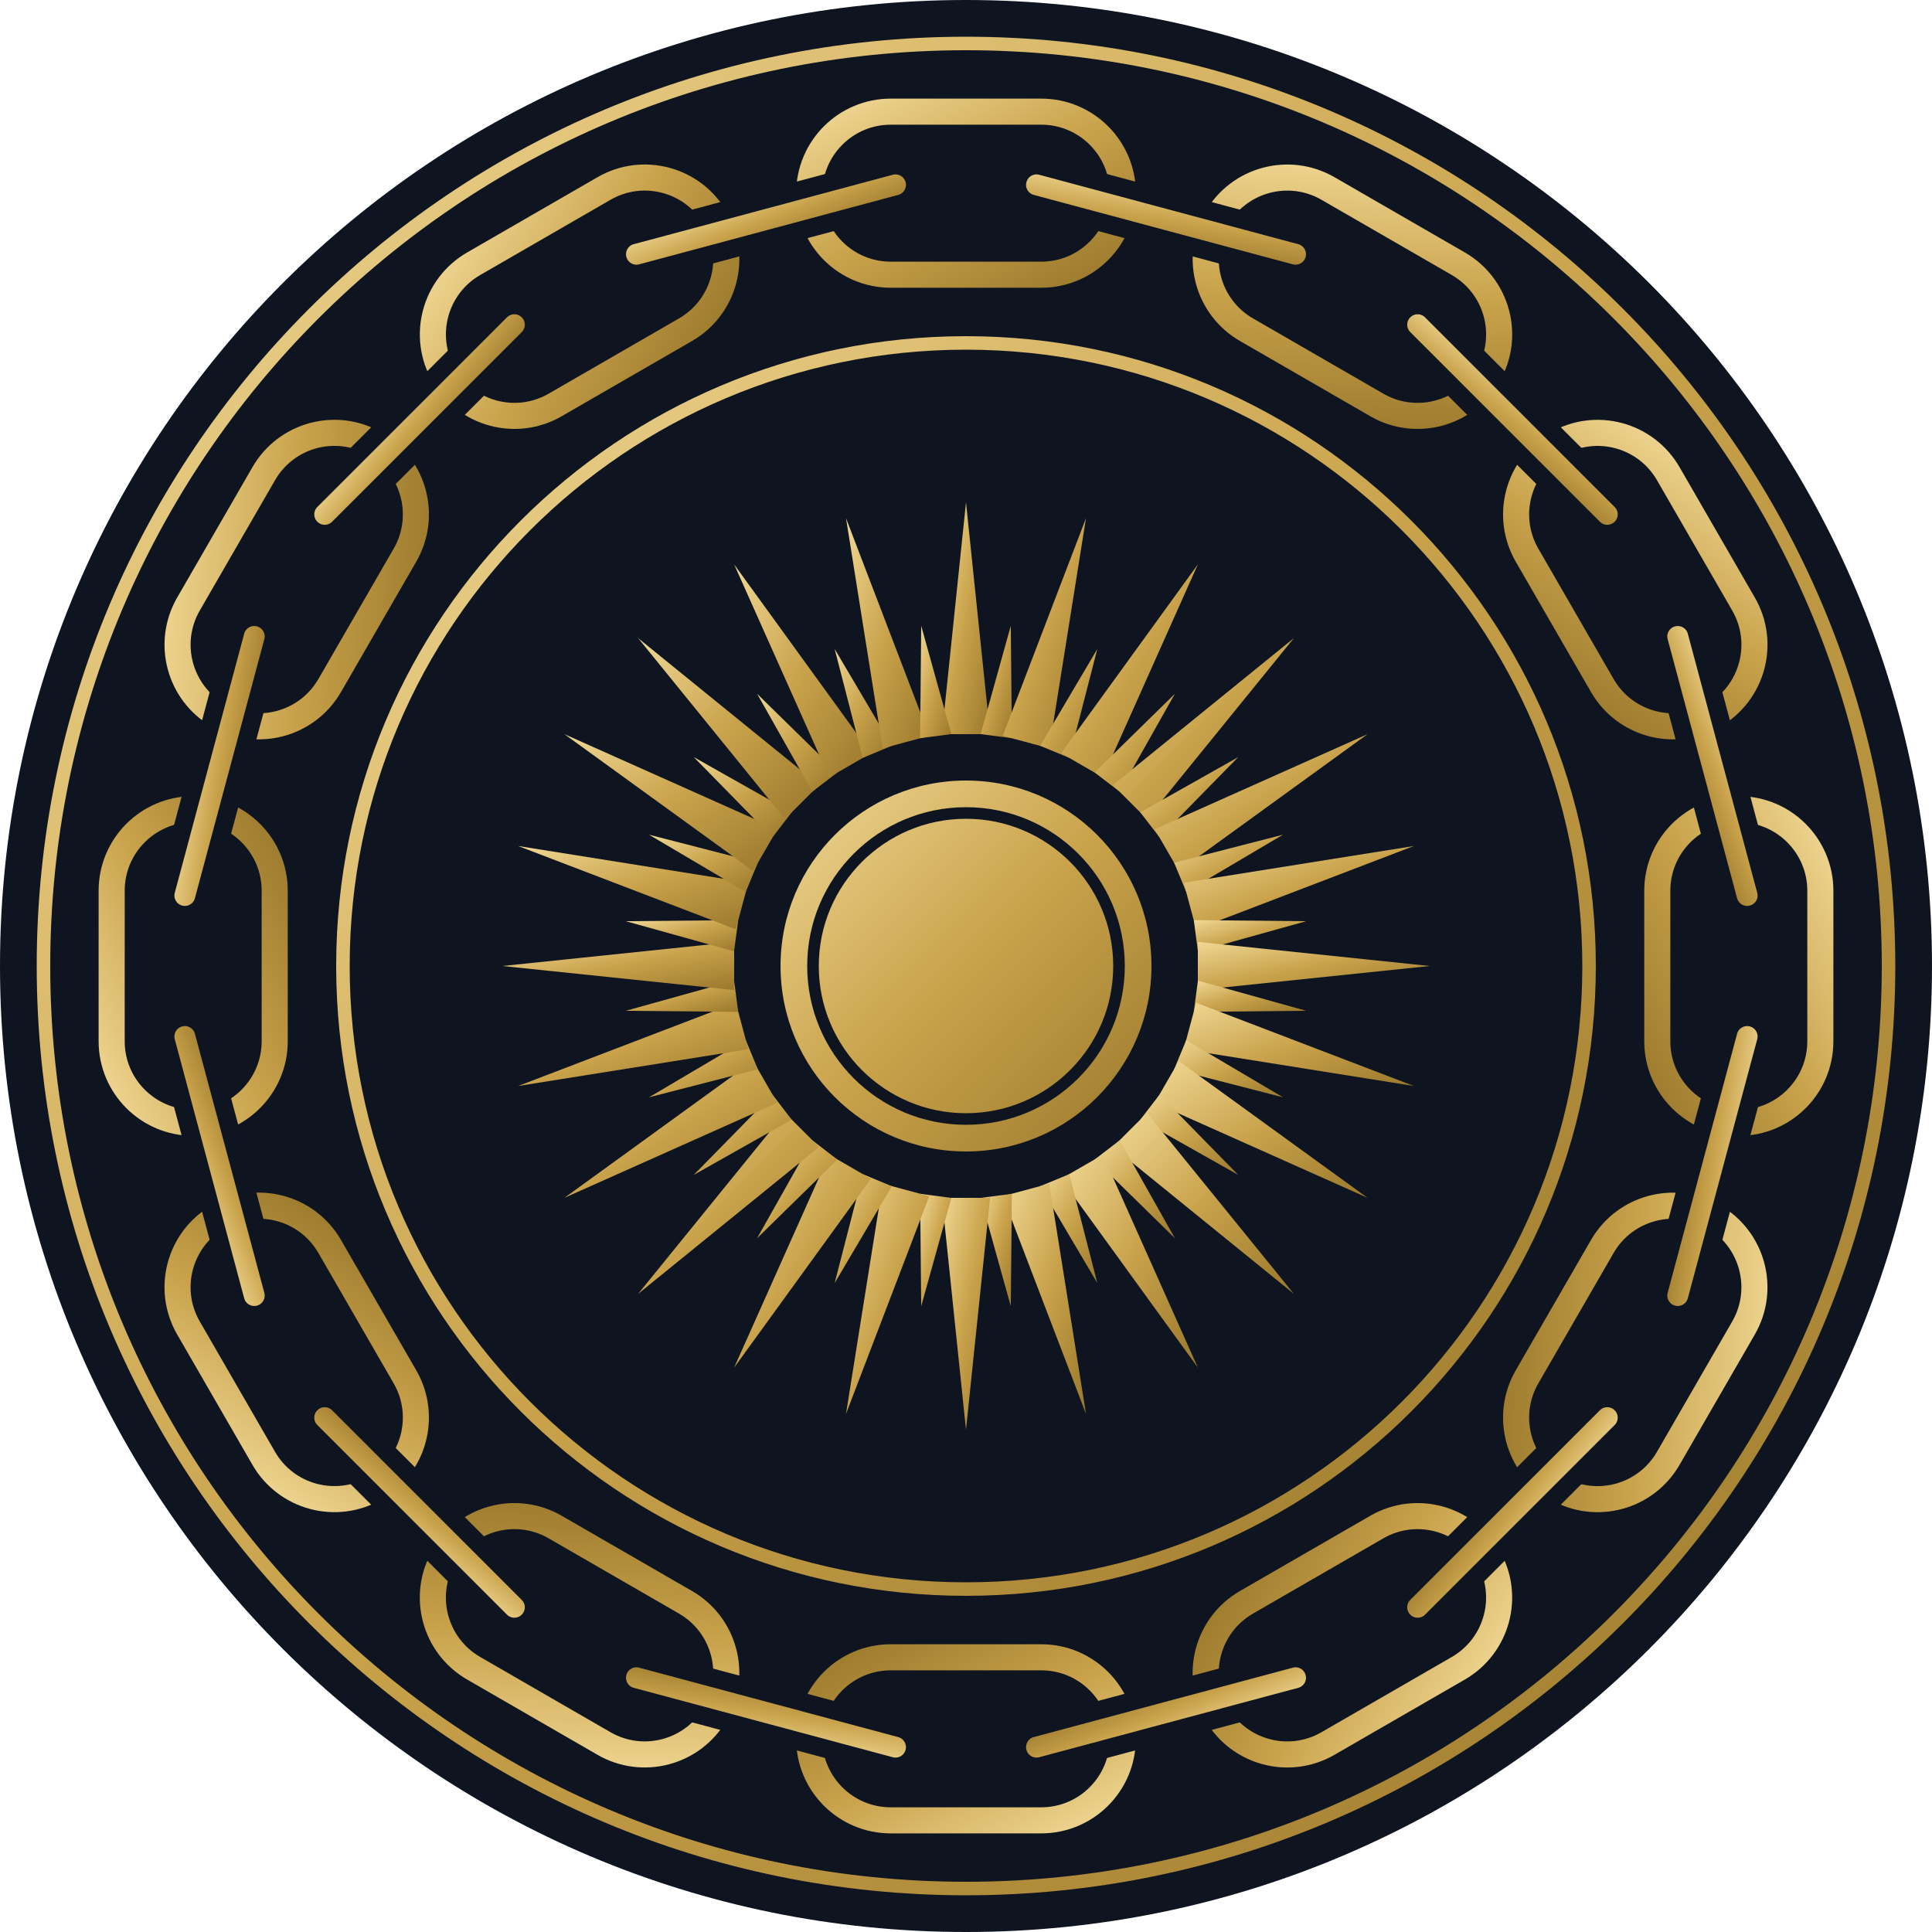
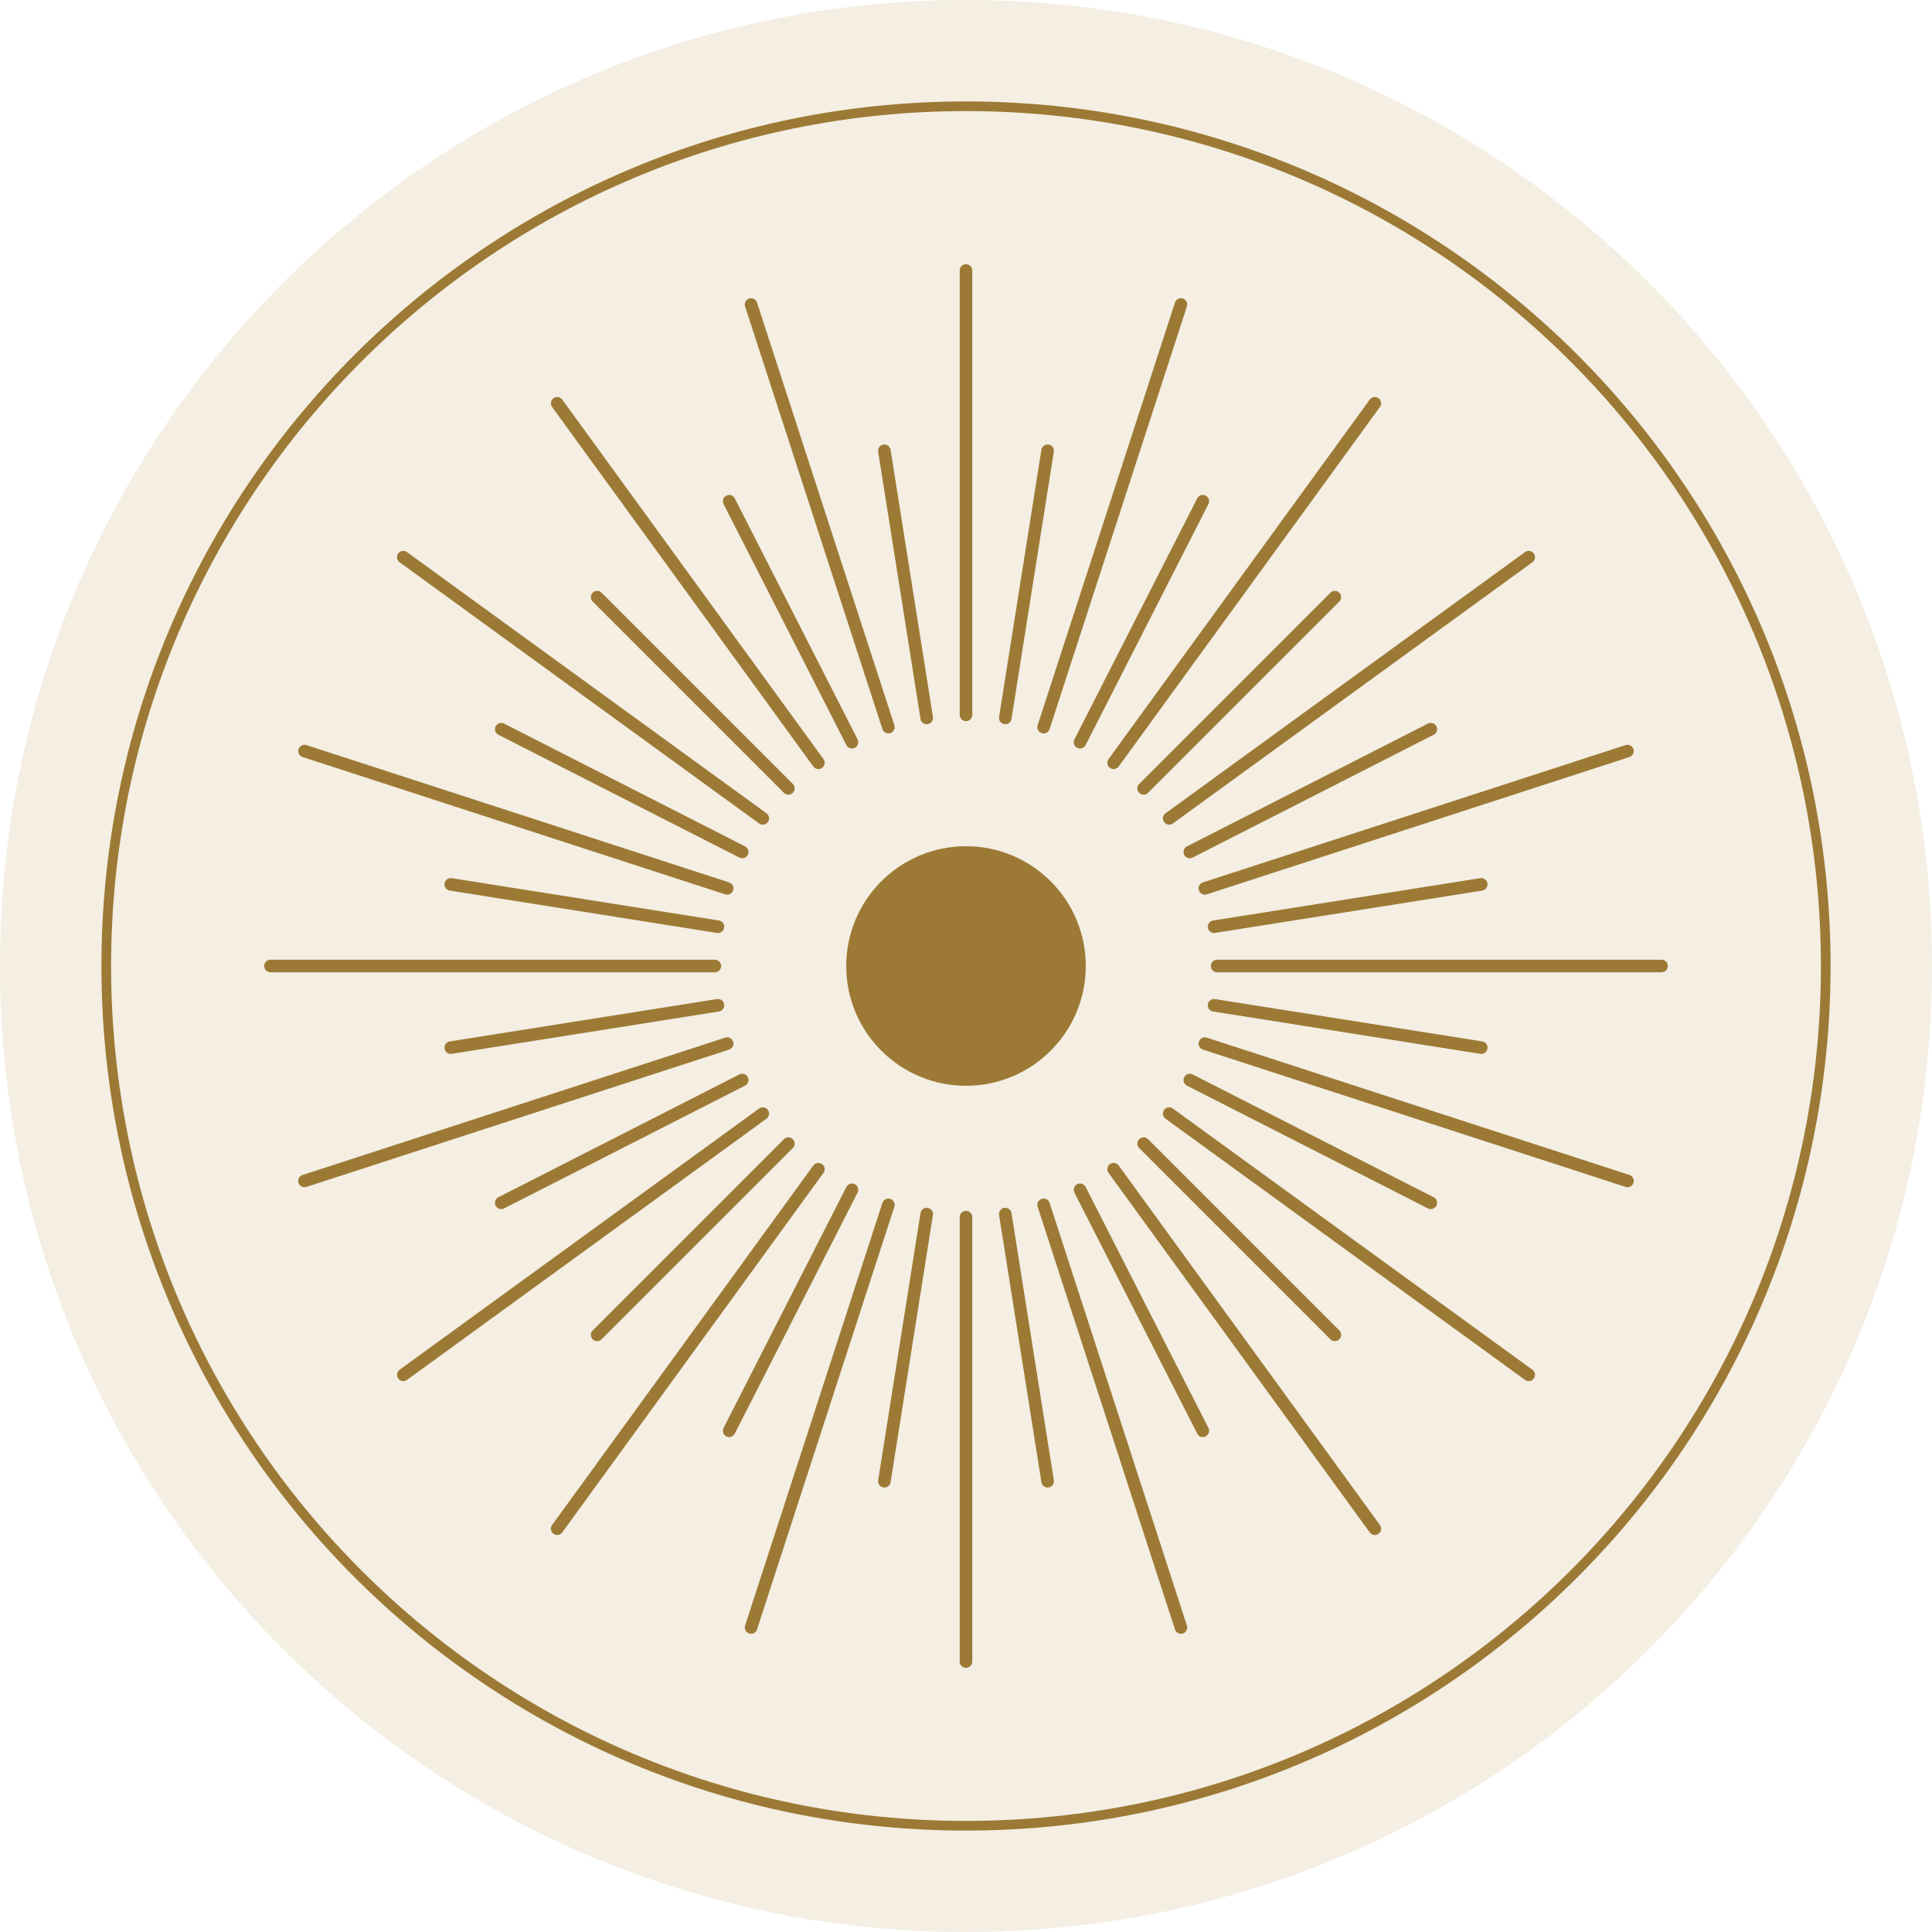
<svg xmlns="http://www.w3.org/2000/svg" viewBox="0 0 512 512" width="512" height="512">
-   <defs>
-     <linearGradient id="g" x1="0" y1="0" x2="1" y2="1">
-       <stop offset="0" stop-color="#f0d895" />
-       <stop offset=".5" stop-color="#c9a24b" />
-       <stop offset="1" stop-color="#9a782c" />
-     </linearGradient>
-   </defs>
-   <circle cx="256.0" cy="256.0" r="256.0" fill="#0e1520" />
-   <circle cx="256.0" cy="256.0" r="244.48" fill="none" stroke="url(#g)" stroke-width="3.58" />
-   <g transform="translate(256.00,51.20) rotate(0.00)">
-     <rect x="-41.55" y="-21.61" width="83.11" height="43.21" rx="21.61" fill="none" stroke="#0e1520" stroke-width="15.21" />
-     <rect x="-41.55" y="-21.61" width="83.11" height="43.21" rx="21.61" fill="none" stroke="url(#g)" stroke-width="6.91" />
-   </g>
-   <g transform="translate(358.40,78.64) rotate(30.00)">
-     <rect x="-41.55" y="-21.61" width="83.11" height="43.21" rx="21.61" fill="none" stroke="#0e1520" stroke-width="15.21" />
-     <rect x="-41.55" y="-21.61" width="83.11" height="43.21" rx="21.61" fill="none" stroke="url(#g)" stroke-width="6.91" />
-   </g>
-   <g transform="translate(433.36,153.60) rotate(60.00)">
-     <rect x="-41.55" y="-21.61" width="83.11" height="43.21" rx="21.61" fill="none" stroke="#0e1520" stroke-width="15.21" />
-     <rect x="-41.55" y="-21.61" width="83.11" height="43.21" rx="21.61" fill="none" stroke="url(#g)" stroke-width="6.91" />
-   </g>
-   <g transform="translate(460.80,256.00) rotate(90.00)">
-     <rect x="-41.55" y="-21.61" width="83.11" height="43.21" rx="21.61" fill="none" stroke="#0e1520" stroke-width="15.21" />
-     <rect x="-41.55" y="-21.61" width="83.11" height="43.21" rx="21.61" fill="none" stroke="url(#g)" stroke-width="6.91" />
-   </g>
-   <g transform="translate(433.36,358.40) rotate(120.00)">
-     <rect x="-41.55" y="-21.61" width="83.11" height="43.21" rx="21.61" fill="none" stroke="#0e1520" stroke-width="15.21" />
-     <rect x="-41.55" y="-21.61" width="83.11" height="43.21" rx="21.61" fill="none" stroke="url(#g)" stroke-width="6.91" />
-   </g>
-   <g transform="translate(358.40,433.36) rotate(150.00)">
-     <rect x="-41.55" y="-21.61" width="83.11" height="43.21" rx="21.61" fill="none" stroke="#0e1520" stroke-width="15.21" />
-     <rect x="-41.55" y="-21.61" width="83.11" height="43.21" rx="21.61" fill="none" stroke="url(#g)" stroke-width="6.91" />
-   </g>
-   <g transform="translate(256.00,460.80) rotate(180.00)">
-     <rect x="-41.55" y="-21.61" width="83.11" height="43.21" rx="21.61" fill="none" stroke="#0e1520" stroke-width="15.21" />
-     <rect x="-41.55" y="-21.61" width="83.11" height="43.21" rx="21.61" fill="none" stroke="url(#g)" stroke-width="6.91" />
-   </g>
-   <g transform="translate(153.60,433.36) rotate(210.00)">
-     <rect x="-41.55" y="-21.61" width="83.11" height="43.21" rx="21.61" fill="none" stroke="#0e1520" stroke-width="15.21" />
-     <rect x="-41.55" y="-21.61" width="83.11" height="43.21" rx="21.61" fill="none" stroke="url(#g)" stroke-width="6.91" />
-   </g>
-   <g transform="translate(78.64,358.40) rotate(240.00)">
-     <rect x="-41.55" y="-21.61" width="83.11" height="43.21" rx="21.61" fill="none" stroke="#0e1520" stroke-width="15.21" />
-     <rect x="-41.55" y="-21.61" width="83.11" height="43.21" rx="21.61" fill="none" stroke="url(#g)" stroke-width="6.91" />
-   </g>
-   <g transform="translate(51.20,256.00) rotate(270.00)">
-     <rect x="-41.55" y="-21.61" width="83.11" height="43.21" rx="21.61" fill="none" stroke="#0e1520" stroke-width="15.21" />
-     <rect x="-41.55" y="-21.61" width="83.11" height="43.21" rx="21.61" fill="none" stroke="url(#g)" stroke-width="6.91" />
-   </g>
-   <g transform="translate(78.64,153.60) rotate(300.00)">
-     <rect x="-41.55" y="-21.61" width="83.11" height="43.21" rx="21.61" fill="none" stroke="#0e1520" stroke-width="15.21" />
-     <rect x="-41.55" y="-21.61" width="83.11" height="43.21" rx="21.61" fill="none" stroke="url(#g)" stroke-width="6.91" />
-   </g>
-   <g transform="translate(153.60,78.64) rotate(330.00)">
-     <rect x="-41.55" y="-21.61" width="83.11" height="43.21" rx="21.61" fill="none" stroke="#0e1520" stroke-width="15.21" />
-     <rect x="-41.55" y="-21.61" width="83.11" height="43.21" rx="21.61" fill="none" stroke="url(#g)" stroke-width="6.91" />
-   </g>
-   <g transform="translate(309.01,58.18) rotate(15.00)">
-     <rect x="-40.72" y="-5.18" width="81.44" height="10.37" rx="5.18" fill="url(#g)" stroke="#0e1520" stroke-width="4.84" />
-   </g>
-   <g transform="translate(400.82,111.18) rotate(45.00)">
-     <rect x="-40.72" y="-5.18" width="81.44" height="10.37" rx="5.18" fill="url(#g)" stroke="#0e1520" stroke-width="4.84" />
-   </g>
-   <g transform="translate(453.82,202.99) rotate(75.00)">
-     <rect x="-40.72" y="-5.18" width="81.44" height="10.37" rx="5.18" fill="url(#g)" stroke="#0e1520" stroke-width="4.84" />
-   </g>
-   <g transform="translate(453.82,309.01) rotate(105.00)">
-     <rect x="-40.72" y="-5.18" width="81.44" height="10.37" rx="5.18" fill="url(#g)" stroke="#0e1520" stroke-width="4.84" />
-   </g>
-   <g transform="translate(400.82,400.82) rotate(135.00)">
-     <rect x="-40.72" y="-5.18" width="81.44" height="10.37" rx="5.18" fill="url(#g)" stroke="#0e1520" stroke-width="4.84" />
-   </g>
-   <g transform="translate(309.01,453.82) rotate(165.00)">
-     <rect x="-40.72" y="-5.18" width="81.44" height="10.37" rx="5.18" fill="url(#g)" stroke="#0e1520" stroke-width="4.84" />
-   </g>
-   <g transform="translate(202.99,453.82) rotate(195.00)">
-     <rect x="-40.72" y="-5.18" width="81.44" height="10.37" rx="5.18" fill="url(#g)" stroke="#0e1520" stroke-width="4.84" />
-   </g>
-   <g transform="translate(111.18,400.82) rotate(225.00)">
-     <rect x="-40.72" y="-5.18" width="81.44" height="10.37" rx="5.18" fill="url(#g)" stroke="#0e1520" stroke-width="4.84" />
-   </g>
-   <g transform="translate(58.18,309.01) rotate(255.00)">
-     <rect x="-40.72" y="-5.18" width="81.44" height="10.37" rx="5.18" fill="url(#g)" stroke="#0e1520" stroke-width="4.84" />
-   </g>
-   <g transform="translate(58.18,202.99) rotate(285.00)">
-     <rect x="-40.72" y="-5.18" width="81.44" height="10.37" rx="5.18" fill="url(#g)" stroke="#0e1520" stroke-width="4.84" />
-   </g>
-   <g transform="translate(111.18,111.18) rotate(315.00)">
-     <rect x="-40.72" y="-5.18" width="81.44" height="10.37" rx="5.18" fill="url(#g)" stroke="#0e1520" stroke-width="4.84" />
-   </g>
-   <g transform="translate(202.99,58.18) rotate(345.00)">
-     <rect x="-40.72" y="-5.18" width="81.44" height="10.37" rx="5.18" fill="url(#g)" stroke="#0e1520" stroke-width="4.84" />
-   </g>
-   <circle cx="256.0" cy="256.0" r="165.12" fill="none" stroke="url(#g)" stroke-width="3.58" />
-   <polygon points="262.39,194.56 256.00,133.12 249.61,194.56" fill="url(#g)" />
-   <polygon points="268.16,195.63 267.87,165.85 259.88,194.54" fill="url(#g)" />
-   <polygon points="278.07,198.31 287.80,137.31 265.73,195.00" fill="url(#g)" />
-   <polygon points="283.37,200.84 290.80,171.99 275.65,197.64" fill="url(#g)" />
-   <polygon points="292.25,205.99 317.44,149.58 281.19,199.60" fill="url(#g)" />
-   <polygon points="296.72,209.80 311.36,183.86 290.09,204.71" fill="url(#g)" />
-   <polygon points="303.96,217.07 342.89,169.11 294.93,208.04" fill="url(#g)" />
-   <polygon points="307.29,221.91 328.14,200.64 302.20,215.28" fill="url(#g)" />
-   <polygon points="312.40,230.81 362.42,194.56 306.01,219.75" fill="url(#g)" />
-   <polygon points="314.36,236.35 340.01,221.20 311.16,228.63" fill="url(#g)" />
-   <polygon points="317.00,246.27 374.69,224.20 313.69,233.93" fill="url(#g)" />
-   <polygon points="317.46,252.12 346.15,244.13 316.37,243.84" fill="url(#g)" />
-   <polygon points="317.44,262.39 378.88,256.00 317.44,249.61" fill="url(#g)" />
-   <polygon points="316.37,268.16 346.15,267.87 317.46,259.88" fill="url(#g)" />
-   <polygon points="313.69,278.07 374.69,287.80 317.00,265.73" fill="url(#g)" />
-   <polygon points="311.16,283.37 340.01,290.80 314.36,275.65" fill="url(#g)" />
-   <polygon points="306.01,292.25 362.42,317.44 312.40,281.19" fill="url(#g)" />
-   <polygon points="302.20,296.72 328.14,311.36 307.29,290.09" fill="url(#g)" />
-   <polygon points="294.93,303.96 342.89,342.89 303.96,294.93" fill="url(#g)" />
-   <polygon points="290.09,307.29 311.36,328.14 296.72,302.20" fill="url(#g)" />
-   <polygon points="281.19,312.40 317.44,362.42 292.25,306.01" fill="url(#g)" />
-   <polygon points="275.65,314.36 290.80,340.01 283.37,311.16" fill="url(#g)" />
-   <polygon points="265.73,317.00 287.80,374.69 278.07,313.69" fill="url(#g)" />
-   <polygon points="259.88,317.46 267.87,346.15 268.16,316.37" fill="url(#g)" />
-   <polygon points="249.61,317.44 256.00,378.88 262.39,317.44" fill="url(#g)" />
-   <polygon points="243.84,316.37 244.13,346.15 252.12,317.46" fill="url(#g)" />
-   <polygon points="233.93,313.69 224.20,374.69 246.27,317.00" fill="url(#g)" />
-   <polygon points="228.63,311.16 221.20,340.01 236.35,314.36" fill="url(#g)" />
-   <polygon points="219.75,306.01 194.56,362.42 230.81,312.40" fill="url(#g)" />
-   <polygon points="215.28,302.20 200.64,328.14 221.91,307.29" fill="url(#g)" />
-   <polygon points="208.04,294.93 169.11,342.89 217.07,303.96" fill="url(#g)" />
-   <polygon points="204.71,290.09 183.86,311.36 209.80,296.72" fill="url(#g)" />
-   <polygon points="199.60,281.19 149.58,317.44 205.99,292.25" fill="url(#g)" />
-   <polygon points="197.64,275.65 171.99,290.80 200.84,283.37" fill="url(#g)" />
-   <polygon points="195.00,265.73 137.31,287.80 198.31,278.07" fill="url(#g)" />
-   <polygon points="194.54,259.88 165.85,267.87 195.63,268.16" fill="url(#g)" />
-   <polygon points="194.56,249.61 133.12,256.00 194.56,262.39" fill="url(#g)" />
-   <polygon points="195.63,243.84 165.85,244.13 194.54,252.12" fill="url(#g)" />
-   <polygon points="198.31,233.93 137.31,224.20 195.00,246.27" fill="url(#g)" />
-   <polygon points="200.84,228.63 171.99,221.20 197.64,236.35" fill="url(#g)" />
-   <polygon points="205.99,219.75 149.58,194.56 199.60,230.81" fill="url(#g)" />
-   <polygon points="209.80,215.28 183.86,200.64 204.71,221.91" fill="url(#g)" />
-   <polygon points="217.07,208.04 169.11,169.11 208.04,217.07" fill="url(#g)" />
-   <polygon points="221.91,204.71 200.64,183.86 215.28,209.80" fill="url(#g)" />
-   <polygon points="230.81,199.60 194.56,149.58 219.75,205.99" fill="url(#g)" />
-   <polygon points="236.35,197.64 221.20,171.99 228.63,200.84" fill="url(#g)" />
-   <polygon points="246.27,195.00 224.20,137.31 233.93,198.31" fill="url(#g)" />
-   <polygon points="252.12,194.54 244.13,165.85 243.84,195.63" fill="url(#g)" />
-   <circle cx="256.0" cy="256.0" r="49.15" fill="url(#g)" />
-   <circle cx="256.0" cy="256.0" r="40.55" fill="none" stroke="#0e1520" stroke-width="3.07" />
+   <circle cx="256.0" cy="256.0" r="256.0" fill="#f4eee3" />
+   <line x1="256.00" y1="189.44" x2="256.00" y2="71.68" stroke="#9c7a35" stroke-width="3.33" stroke-linecap="round" />
+   <line x1="266.41" y1="190.26" x2="277.63" y2="119.46" stroke="#9c7a35" stroke-width="3.33" stroke-linecap="round" />
+   <line x1="276.57" y1="192.70" x2="312.96" y2="80.70" stroke="#9c7a35" stroke-width="3.33" stroke-linecap="round" />
+   <line x1="286.22" y1="196.69" x2="318.76" y2="132.83" stroke="#9c7a35" stroke-width="3.33" stroke-linecap="round" />
+   <line x1="295.12" y1="202.15" x2="364.34" y2="106.88" stroke="#9c7a35" stroke-width="3.33" stroke-linecap="round" />
+   <line x1="303.07" y1="208.93" x2="353.75" y2="158.25" stroke="#9c7a35" stroke-width="3.33" stroke-linecap="round" />
+   <line x1="309.85" y1="216.88" x2="405.12" y2="147.66" stroke="#9c7a35" stroke-width="3.33" stroke-linecap="round" />
+   <line x1="315.31" y1="225.78" x2="379.17" y2="193.24" stroke="#9c7a35" stroke-width="3.33" stroke-linecap="round" />
+   <line x1="319.30" y1="235.43" x2="431.30" y2="199.04" stroke="#9c7a35" stroke-width="3.33" stroke-linecap="round" />
+   <line x1="321.74" y1="245.59" x2="392.54" y2="234.37" stroke="#9c7a35" stroke-width="3.33" stroke-linecap="round" />
+   <line x1="322.56" y1="256.00" x2="440.32" y2="256.00" stroke="#9c7a35" stroke-width="3.33" stroke-linecap="round" />
+   <line x1="321.74" y1="266.41" x2="392.54" y2="277.63" stroke="#9c7a35" stroke-width="3.33" stroke-linecap="round" />
+   <line x1="319.30" y1="276.57" x2="431.30" y2="312.96" stroke="#9c7a35" stroke-width="3.33" stroke-linecap="round" />
+   <line x1="315.31" y1="286.22" x2="379.17" y2="318.76" stroke="#9c7a35" stroke-width="3.33" stroke-linecap="round" />
+   <line x1="309.85" y1="295.12" x2="405.12" y2="364.34" stroke="#9c7a35" stroke-width="3.33" stroke-linecap="round" />
+   <line x1="303.07" y1="303.07" x2="353.75" y2="353.75" stroke="#9c7a35" stroke-width="3.33" stroke-linecap="round" />
+   <line x1="295.12" y1="309.85" x2="364.34" y2="405.12" stroke="#9c7a35" stroke-width="3.33" stroke-linecap="round" />
+   <line x1="286.22" y1="315.31" x2="318.76" y2="379.17" stroke="#9c7a35" stroke-width="3.33" stroke-linecap="round" />
+   <line x1="276.57" y1="319.30" x2="312.96" y2="431.30" stroke="#9c7a35" stroke-width="3.33" stroke-linecap="round" />
+   <line x1="266.41" y1="321.74" x2="277.63" y2="392.54" stroke="#9c7a35" stroke-width="3.33" stroke-linecap="round" />
+   <line x1="256.00" y1="322.56" x2="256.00" y2="440.32" stroke="#9c7a35" stroke-width="3.33" stroke-linecap="round" />
+   <line x1="245.59" y1="321.74" x2="234.37" y2="392.54" stroke="#9c7a35" stroke-width="3.33" stroke-linecap="round" />
+   <line x1="235.43" y1="319.30" x2="199.04" y2="431.30" stroke="#9c7a35" stroke-width="3.33" stroke-linecap="round" />
+   <line x1="225.78" y1="315.31" x2="193.24" y2="379.17" stroke="#9c7a35" stroke-width="3.33" stroke-linecap="round" />
+   <line x1="216.88" y1="309.85" x2="147.66" y2="405.12" stroke="#9c7a35" stroke-width="3.33" stroke-linecap="round" />
+   <line x1="208.93" y1="303.07" x2="158.25" y2="353.75" stroke="#9c7a35" stroke-width="3.33" stroke-linecap="round" />
+   <line x1="202.15" y1="295.12" x2="106.88" y2="364.34" stroke="#9c7a35" stroke-width="3.33" stroke-linecap="round" />
+   <line x1="196.69" y1="286.22" x2="132.83" y2="318.76" stroke="#9c7a35" stroke-width="3.33" stroke-linecap="round" />
+   <line x1="192.70" y1="276.57" x2="80.70" y2="312.96" stroke="#9c7a35" stroke-width="3.33" stroke-linecap="round" />
+   <line x1="190.26" y1="266.41" x2="119.46" y2="277.63" stroke="#9c7a35" stroke-width="3.33" stroke-linecap="round" />
+   <line x1="189.44" y1="256.00" x2="71.68" y2="256.00" stroke="#9c7a35" stroke-width="3.33" stroke-linecap="round" />
+   <line x1="190.26" y1="245.59" x2="119.46" y2="234.37" stroke="#9c7a35" stroke-width="3.33" stroke-linecap="round" />
+   <line x1="192.70" y1="235.43" x2="80.70" y2="199.04" stroke="#9c7a35" stroke-width="3.33" stroke-linecap="round" />
+   <line x1="196.69" y1="225.78" x2="132.83" y2="193.24" stroke="#9c7a35" stroke-width="3.33" stroke-linecap="round" />
+   <line x1="202.15" y1="216.88" x2="106.88" y2="147.66" stroke="#9c7a35" stroke-width="3.33" stroke-linecap="round" />
+   <line x1="208.93" y1="208.93" x2="158.25" y2="158.25" stroke="#9c7a35" stroke-width="3.33" stroke-linecap="round" />
+   <line x1="216.88" y1="202.15" x2="147.66" y2="106.88" stroke="#9c7a35" stroke-width="3.33" stroke-linecap="round" />
+   <line x1="225.78" y1="196.69" x2="193.24" y2="132.83" stroke="#9c7a35" stroke-width="3.33" stroke-linecap="round" />
+   <line x1="235.43" y1="192.70" x2="199.04" y2="80.70" stroke="#9c7a35" stroke-width="3.33" stroke-linecap="round" />
+   <line x1="245.59" y1="190.26" x2="234.37" y2="119.46" stroke="#9c7a35" stroke-width="3.33" stroke-linecap="round" />
+   <circle cx="256.0" cy="256.0" r="31.74" fill="#9c7a35" />
+   <circle cx="256.0" cy="256.0" r="227.84" fill="none" stroke="#9c7a35" stroke-width="2.56" />
</svg>
